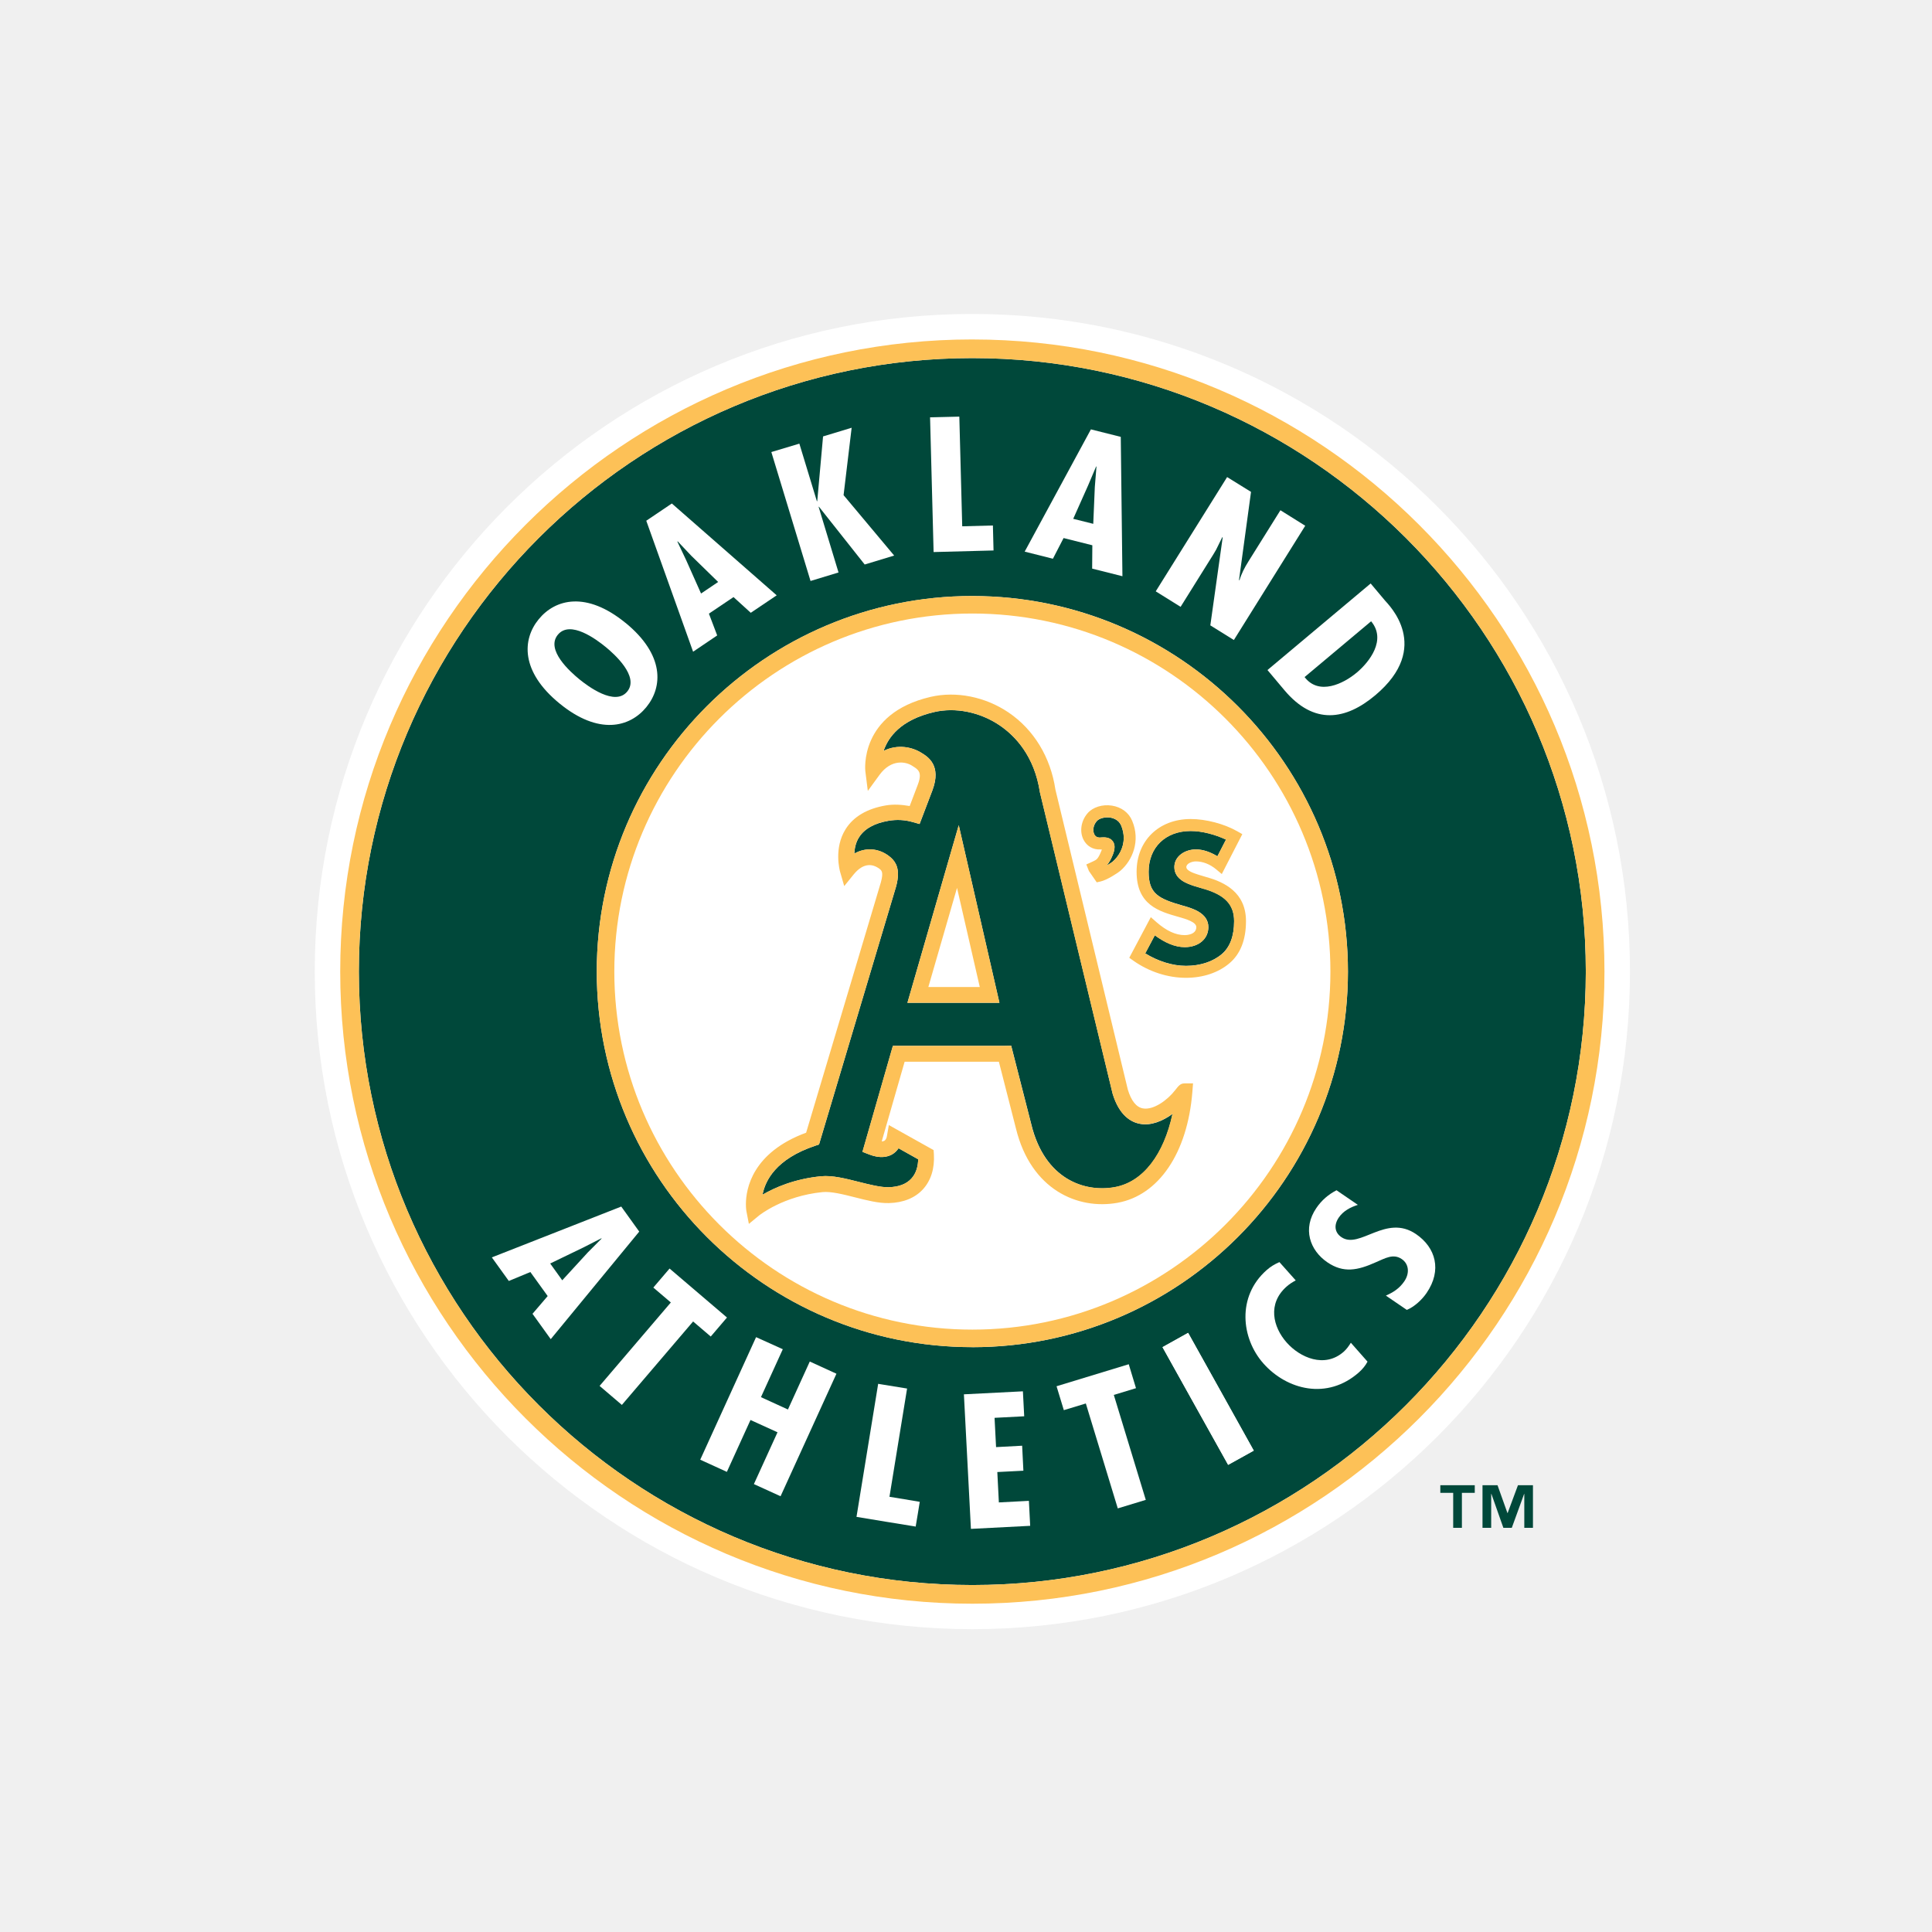
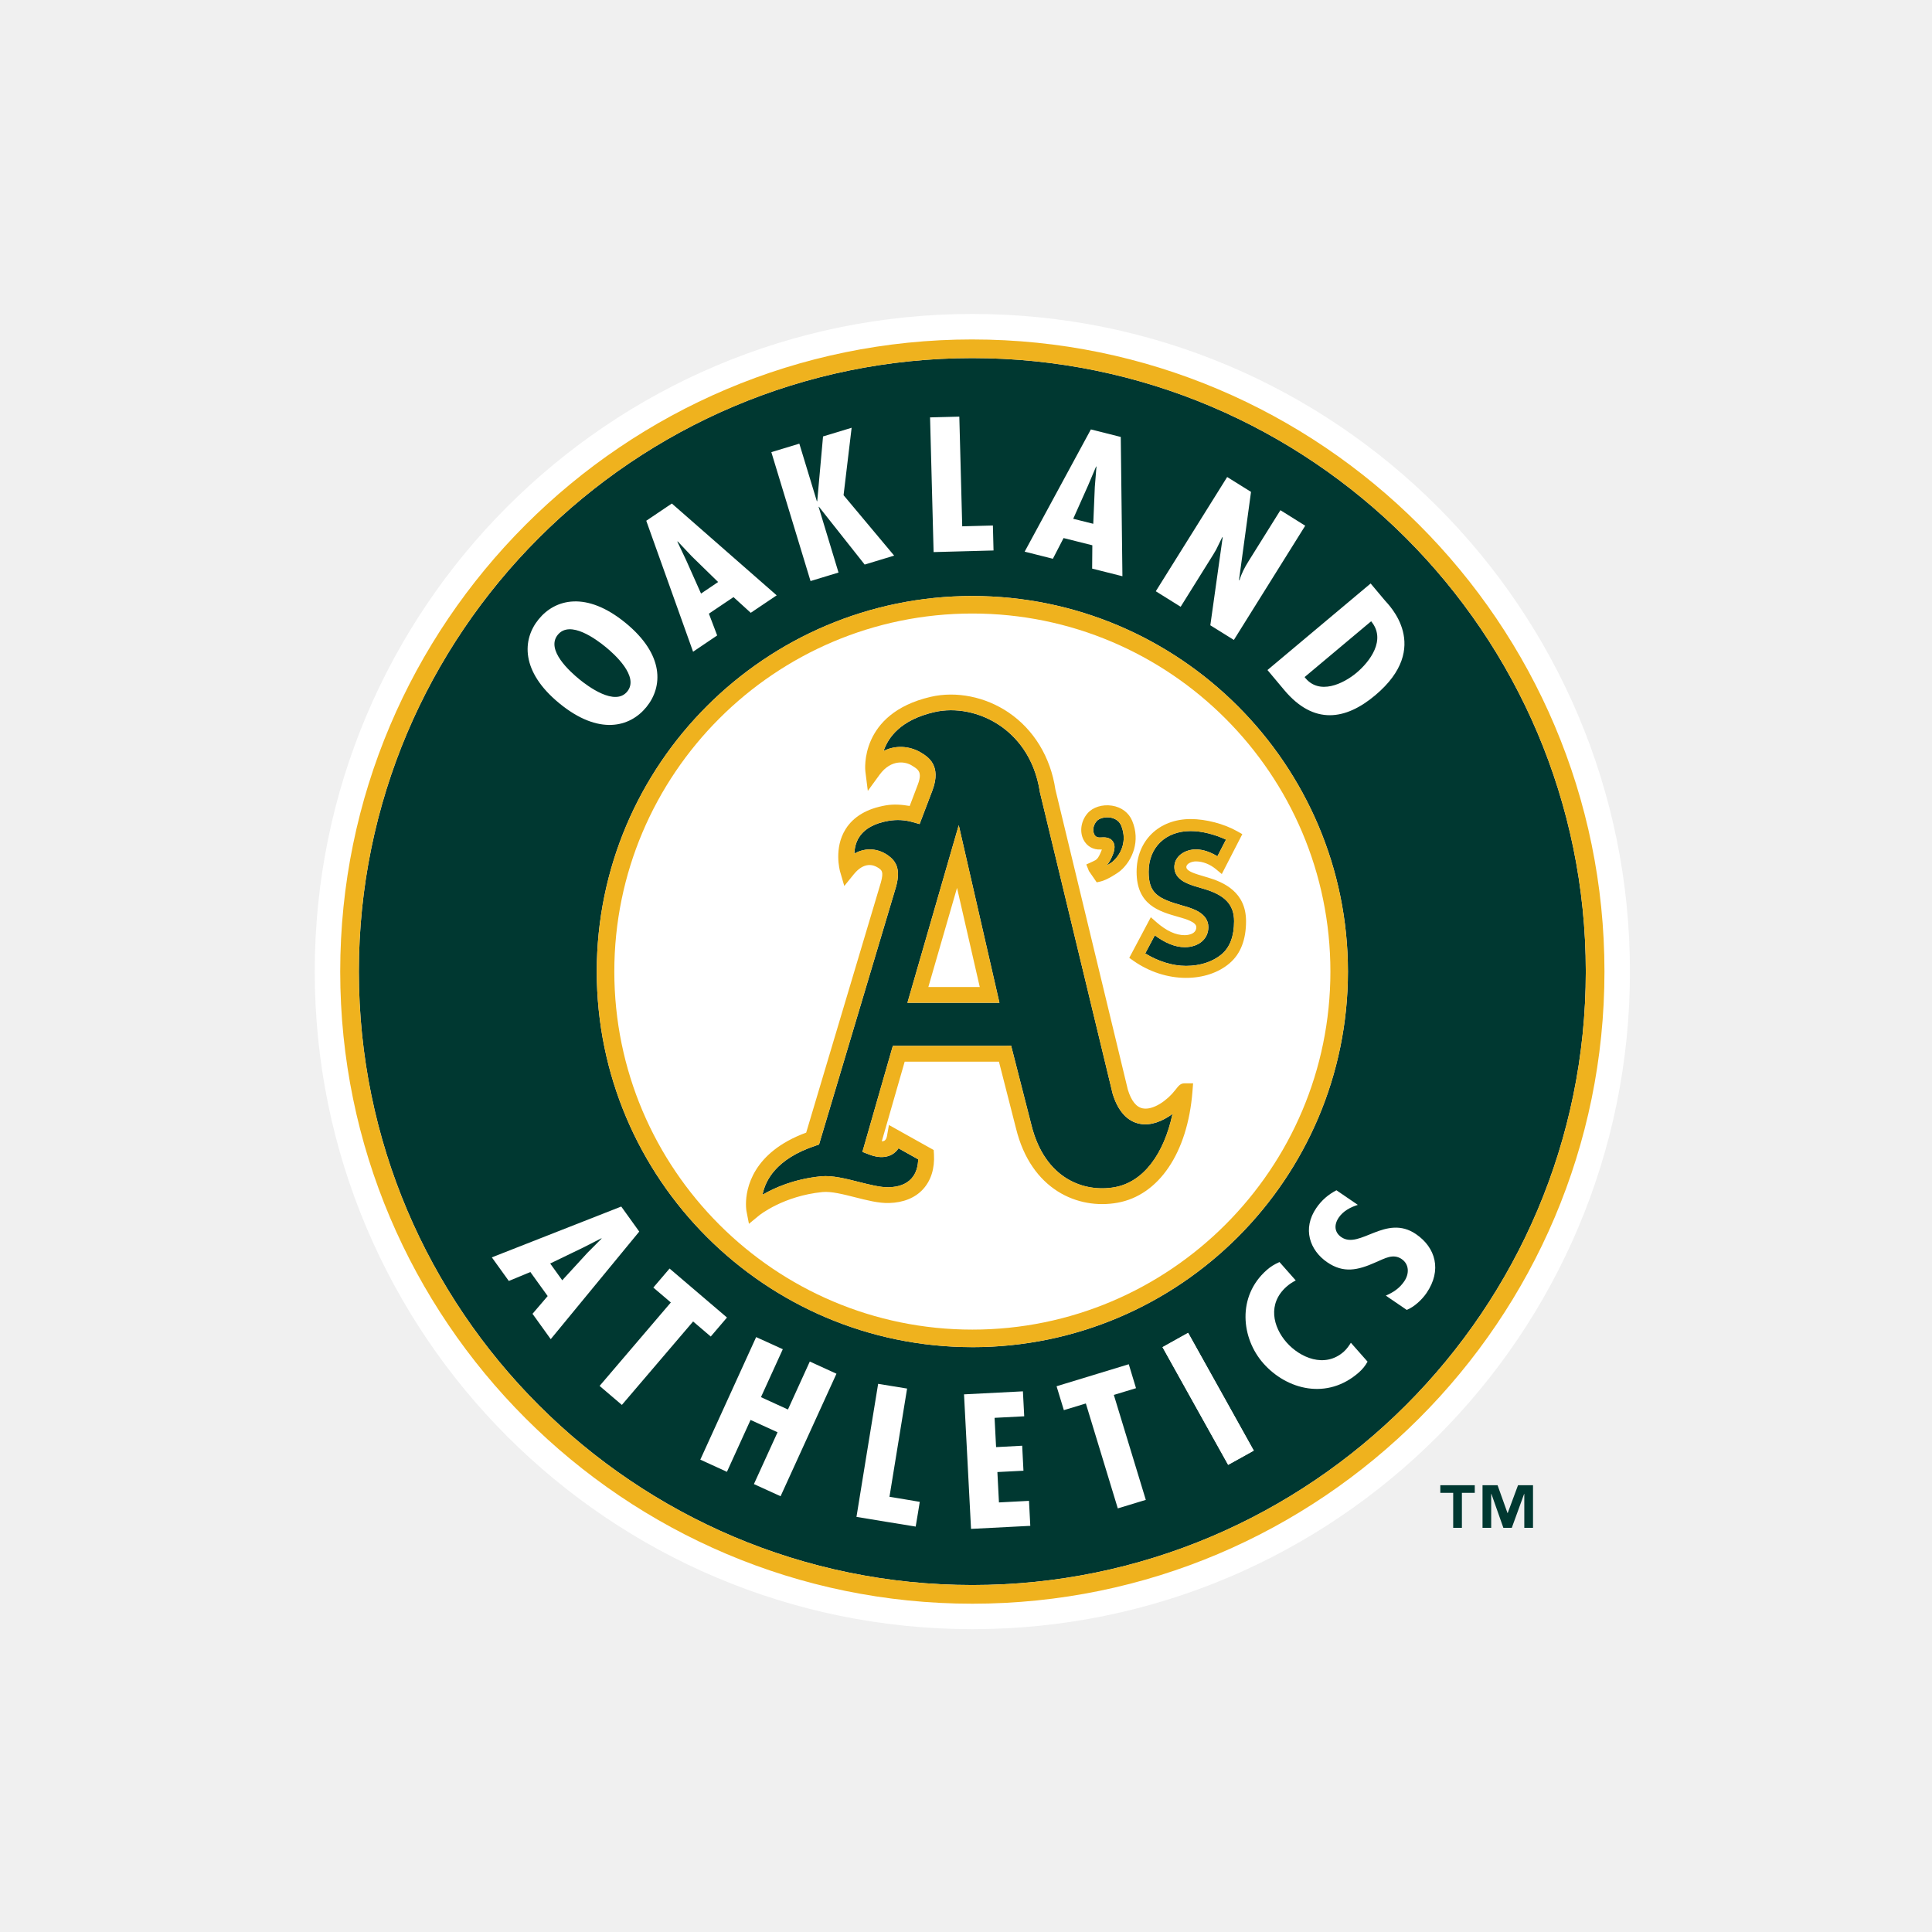
<svg xmlns="http://www.w3.org/2000/svg" width="512" height="512" viewBox="0 0 512 512">
  <g fill="none" fill-rule="evenodd">
-     <path d="M257.683 431.744c96.244 0 174.273-78.023 174.273-174.273 0-96.24-78.03-174.27-174.273-174.27S83.41 161.23 83.41 257.47c0 96.252 78.03 174.274 174.273 174.274" id="Shape" fill="#FFF" />
-     <path d="M257.683 94.898C168.04 94.898 95.1 167.834 95.1 257.47c0 89.65 72.94 162.58 162.583 162.58 89.645 0 162.572-72.93 162.572-162.58 0-89.634-72.93-162.572-162.572-162.572zm0 262.108c-54.885 0-99.535-44.642-99.535-99.535 0-54.87 44.648-99.52 99.535-99.52 54.877 0 99.535 44.65 99.535 99.53 0 54.9-44.658 99.54-99.535 99.54z" id="Shape" fill="#00483A" />
-     <path d="M257.683 89.957c-92.367 0-167.523 75.147-167.523 167.514 0 92.38 75.156 167.53 167.523 167.53 92.368 0 167.515-75.15 167.515-167.53-.002-92.36-75.15-167.51-167.515-167.51zm0 330.094C168.04 420.05 95.1 347.12 95.1 257.47c0-89.635 72.94-162.57 162.584-162.57 89.645 0 162.572 72.936 162.572 162.573 0 89.653-72.93 162.58-162.572 162.58z" id="Shape" fill="#FDC157" />
-     <path d="M257.683 162.59c-52.322 0-94.882 42.568-94.882 94.882 0 52.32 42.56 94.89 94.89 94.89 52.32 0 94.88-42.57 94.88-94.89 0-52.316-42.56-94.882-94.88-94.882" id="Shape" fill="#FFF" />
-     <path d="M257.683 157.944c-54.885 0-99.535 44.65-99.535 99.527 0 54.9 44.648 99.54 99.535 99.54 54.877 0 99.535-44.64 99.535-99.53 0-54.87-44.658-99.52-99.535-99.52zm0 194.416c-52.322 0-94.882-42.568-94.882-94.89 0-52.314 42.56-94.88 94.89-94.88 52.32 0 94.88 42.566 94.88 94.88 0 52.323-42.56 94.89-94.88 94.89z" id="Shape" fill="#FDC157" />
-     <path d="M310.724 295.217c-2.618 1.89-5.685 3.163-8.584 2.618-2.347-.415-5.494-2.14-7.273-7.976 0 0-19.237-79.67-19.262-79.85-1.465-9.68-6.6-15.01-10.66-17.77-5.206-3.53-11.717-4.85-17.395-3.53-8.873 2.066-12.16 6.673-13.383 10.285 3.724-1.858 7.64-1.026 10.115.576 1.586.97 5.287 3.266 2.844 9.817l-3.42 8.987-1.842-.52c-2.058-.59-4.213-.703-6.39-.335-3.75.64-6.384 2.114-7.817 4.373-.905 1.42-1.178 2.955-1.25 4.32 3.125-1.758 6.28-1.25 8.546.213 1.602 1.04 3.02 2.42 3.02 5.243 0 .903-.152 1.98-.49 3.234l-20.43 68.397-1.025.346c-10.443 3.5-13.246 9.265-13.95 12.96 3.17-1.83 8.312-4.167 15.513-4.88 2.98-.295 6.58.626 10.06 1.506 2.82.706 5.73 1.45 7.84 1.396 2.68-.06 4.7-.83 6.03-2.29 1.39-1.504 1.77-3.46 1.81-5.116-1.18-.657-3.29-1.835-5.2-2.916-.45.673-1.03 1.233-1.71 1.625-1.135.64-3.122 1.17-6.08.01l-1.775-.69 8.065-28.094h29.73l1.617-.04 5.344 20.897c3.57 14.556 14.15 18.04 22.11 16.605 7.59-1.367 13.026-8.734 15.316-19.41zm-70.245-29.473l11.36-39.323 2.24-7.73 10.78 47.06h-24.39z" id="Shape" fill="#00483A" />
-     <path d="M251.844 226.42l-11.365 39.324h24.38l-10.78-47.06-2.24 7.737zm-5.823 35.15c1.03-3.54 5.07-17.53 7.6-26.27 2.02 8.827 5.24 22.868 6.03 26.27h-13.63z" id="Shape" fill="#FDC157" />
-     <path d="M311.43 288.898c-2.088 2.714-5.79 5.343-8.554 4.837-1.728-.312-3.083-1.986-3.988-4.974l-19.198-79.54c-1.273-8.53-5.694-15.85-12.405-20.4-6.15-4.17-13.88-5.72-20.68-4.14-18.98 4.43-17.306 19.55-17.28 19.71l.655 5.21 3.09-4.24c3.157-4.32 7.017-3.49 8.626-2.45 1.2.747 2.074 1.28 2.074 2.67 0 .6-.16 1.36-.545 2.38 0 0-1.417 3.746-2.146 5.644-2.08-.35-4.17-.527-6.32-.16-4.98.85-8.57 2.966-10.67 6.298-3.18 5.07-1.53 10.99-1.47 11.24l1.11 3.84 2.51-3.1c2.747-3.37 5.204-2.547 6.43-1.755.986.64 1.54 1 .777 3.837.02-.046-17.44 58.434-19.813 66.37-14.296 5.264-15.96 14.93-15.96 18.934 0 1.095.12 1.77.12 1.79l.665 3.443 2.714-2.233c.07-.05 6.37-5.15 16.8-6.19 2.264-.22 5.49.596 8.622 1.39 3.09.785 6.286 1.603 8.986 1.52 3.78-.095 6.893-1.35 8.992-3.635 2.13-2.314 3.13-5.516 2.92-9.265l-.077-1.143-11.86-6.63-.51 2.89c-.053.37-.24 1.02-.71 1.29-.17.098-.41.13-.67.148.966-3.34 5.37-18.7 6.07-21.11h24.98l4.522 17.685c3.98 16.24 16.376 21.59 26.893 19.7 10.964-1.97 18.58-13.24 19.86-29.41l.177-2.24h-2.25c-1.1 0-1.592.643-2.504 1.82zm-38.13 9.122l-5.343-20.896-1.617.04h-29.73l-8.063 28.095 1.777.69c2.956 1.16 4.943.63 6.08-.01.68-.4 1.257-.96 1.713-1.63 1.915 1.08 4.022 2.26 5.207 2.91-.04 1.66-.417 3.61-1.802 5.11-1.33 1.454-3.357 2.223-6.03 2.29-2.115.052-5.022-.69-7.84-1.397-3.485-.88-7.08-1.8-10.06-1.506-7.2.715-12.343 3.055-15.513 4.88.7-3.693 3.5-9.46 13.95-12.96l1.02-.343 20.43-68.397c.34-1.26.49-2.33.49-3.235 0-2.827-1.42-4.203-3.02-5.245-2.27-1.466-5.42-1.97-8.55-.217.07-1.36.34-2.9 1.25-4.316 1.43-2.26 4.07-3.736 7.81-4.376 2.18-.37 4.33-.26 6.39.335l1.84.52 3.42-8.988c2.44-6.55-1.26-8.84-2.85-9.814-2.474-1.6-6.39-2.43-10.114-.573 1.224-3.61 4.51-8.217 13.38-10.284 5.68-1.32 12.19-.008 17.397 3.523 4.06 2.754 9.19 8.08 10.66 17.762.02.17 19.26 79.84 19.26 79.84 1.78 5.84 4.924 7.56 7.27 7.972 2.9.543 5.97-.73 8.588-2.62-2.29 10.675-7.73 18.042-15.314 19.403-7.963 1.44-18.54-2.045-22.114-16.598z" id="Shape" fill="#FDC157" />
-     <path d="M319.055 235.567s-2.452-.736-2.49-.745c-1.867-.608-5.35-1.738-5.35-5.045 0-2.932 2.897-4.678 5.702-4.678 1.97 0 3.906.74 5.71 1.82.72-1.41 1.522-2.97 2.274-4.42-2.86-1.34-6.32-2.28-9.35-2.28-6.68 0-11.15 4.35-11.15 10.8 0 5.822 2.55 7.136 9.15 9.01 2.34.65 6.68 1.882 6.68 5.655 0 3.122-2.57 5.31-6.25 5.31-2.66 0-5.28-1.196-7.94-3.13-.81 1.52-1.78 3.353-2.54 4.79 3.35 2.04 7.1 3.3 10.82 3.3 3.74 0 7.11-1.1 9.46-3.1 2.16-1.84 3.27-4.78 3.27-8.75 0-4.35-2.38-6.91-7.98-8.56" id="Shape" fill="#00483A" />
-     <path d="M319.967 232.516l-2.452-.738c-1.153-.376-3.122-1.01-3.122-2 0-.93 1.465-1.498 2.522-1.498 1.835 0 3.73.736 5.35 2.082l1.523 1.267 5.437-10.57-1.33-.76c-3.476-1.98-8.328-3.25-12.35-3.25-8.45 0-14.335 5.75-14.335 13.98 0 8.8 5.927 10.49 11.157 11.97 1.834.52 4.67 1.33 4.67 2.69 0 2.07-2.75 2.13-3.06 2.13-2.402 0-4.844-1.125-7.488-3.43l-1.51-1.33-5.71 10.762 1.14.81c4.14 2.906 9.07 4.5 13.89 4.5 4.5 0 8.59-1.36 11.52-3.86 2.914-2.467 4.38-6.223 4.38-11.165-.003-7.7-5.848-10.32-10.254-11.616zm3.806 20.358c-2.356 2.003-5.72 3.1-9.46 3.1-3.724 0-7.472-1.258-10.82-3.3.76-1.434 1.73-3.268 2.54-4.79 2.658 1.937 5.285 3.13 7.944 3.13 3.676 0 6.248-2.185 6.248-5.308 0-3.773-4.34-5.006-6.68-5.656-6.6-1.874-9.147-3.187-9.147-9.01 0-6.455 4.47-10.803 11.15-10.803 3.035 0 6.487.937 9.353 2.274-.75 1.45-1.55 3.01-2.27 4.42-1.8-1.08-3.74-1.82-5.71-1.82-2.8 0-5.7 1.75-5.7 4.68 0 3.31 3.48 4.44 5.35 5.05.04.01 2.49.748 2.49.748 5.61 1.65 7.99 4.213 7.99 8.56 0 3.967-1.1 6.907-3.26 8.748z" fill="#FDC157" />
-     <path d="M291.663 221.943c.96-.056 2.404-.143 3.237 1.018.336.47.456 1 .456 1.53 0 .77-.257 1.54-.505 2.15-.55 1.37-1.05 2.1-1.58 2.75.64-.38 1.29-.78 1.61-1.06 1.53-1.31 2.92-3.56 2.92-6.26 0-1.04-.2-2.14-.68-3.3-.66-1.53-2.11-1.97-2.91-2.1-1.42-.205-2.93.205-3.59.98-1.012 1.2-1.05 2.636-.62 3.47.29.607.804.896 1.684.848" fill="#00483A" />
-     <path d="M291.656 225.13c.055-.006.215-.015.344-.015l-.105.312c-.896 2.243-1.273 2.41-2.28 2.876l-1.73.786.69 1.74 2.073 3 1.05-.24c1.57-.35 4.332-2.08 5.254-2.86 3.163-2.74 5.333-7.88 3.083-13.22-.904-2.17-2.868-3.62-5.357-4.01-2.547-.4-5.095.41-6.496 2.06-1.698 2-2.13 4.79-1.057 6.94.87 1.74 2.57 2.73 4.53 2.61zm-1.05-7.503c.658-.777 2.17-1.185 3.59-.977.802.128 2.258.57 2.915 2.098.48 1.162.69 2.267.69 3.307 0 2.7-1.38 4.95-2.91 6.264-.32.28-.97.68-1.61 1.05.53-.65 1.04-1.39 1.59-2.75.25-.61.51-1.38.51-2.15 0-.53-.12-1.06-.456-1.52-.834-1.17-2.276-1.08-3.24-1.02-.88.05-1.392-.24-1.68-.85-.43-.84-.396-2.27.62-3.47z" fill="#FDC157" />
-     <path d="M169.41 326.378l-23.46 28.513-4.83-6.72 4.022-4.7-4.59-6.37-5.71 2.37-4.5-6.25 34.294-13.47 4.773 6.64zm-13.842 5.737l3.86-3.878-.056-.08-4.87 2.484-8.697 4.2 3.195 4.45 6.57-7.16z" fill="#FFF" />
-     <path d="M192.658 349.157l-4.302 5.038-4.676-3.99-18.877 22.113-5.903-5.036 18.878-22.114-4.64-3.95 4.303-5.042" fill="#FFF" />
-     <path d="M207.45 357.557l-5.79 12.704 7.152 3.27 5.79-12.71 7.064 3.23-14.807 32.47-7.07-3.22 6.26-13.73-7.16-3.26-6.26 13.75-7.06-3.224 14.8-32.477" fill="#FFF" />
-     <path d="M242.682 404.45c.112-.544 1.064-6.455 1.064-6.455h-.03c-.234-.064-8-1.33-8-1.33.014 0 4.667-28.663 4.667-28.663v-.024l-7.672-1.25v.025l-.03.24c-.45 2.643-5.7 34.993-5.7 34.993.02.03 15.7 2.57 15.7 2.57l.01-.016.01-.09zm1.04-6.438l-.007.047.007-.05zm-7.992-1.316l-.016-.007h.016z" fill="#FFF" />
-     <path d="M271.08 368.715l.346 6.615-7.857.41.4 7.76 6.91-.37.33 6.623-6.91.353.41 8.05 7.96-.417.34 6.62-15.705.81-1.858-35.66" fill="#FFF" />
-     <path d="M299.13 361.538l1.92 6.344-5.878 1.786 8.472 27.814-7.422 2.258-8.466-27.805-5.83 1.77-1.93-6.336" fill="#FFF" />
-     <path d="M314.866 353.243l17.387 31.17-6.776 3.78-17.394-31.17" fill="#FFF" />
-     <path d="M314.85 353.218l-6.776 3.78c0 .048 17.388 31.203 17.388 31.203.025.01 6.8-3.76 6.8-3.76 0-.05-17.38-31.21-17.38-31.21l-.016-.01" fill="#FFF" />
-     <path d="M343.385 339.323c-.905.472-1.698.986-2.436 1.642-5.11 4.524-3.61 10.708.03 14.816 3.51 3.98 10.06 6.91 15.13 2.43.74-.66 1.34-1.49 1.88-2.37l4.42 5.01c-.57 1.07-1.35 2.01-2.28 2.84-8.39 7.42-19.11 4.65-25.33-2.38-5.87-6.63-7.05-17.72.86-24.71 1.006-.9 2.145-1.59 3.402-2.13" fill="#FFF" />
-     <path d="M359.843 319.3c-1.898.6-3.85 1.593-5.052 3.362-1.34 1.978-1.11 3.972.7 5.198 4.85 3.307 11.78-6.255 19.76-.818 5.24 3.573 6.93 9.58 2.81 15.61-1.23 1.802-3.27 3.69-5.24 4.484l-5.55-3.788c1.97-.864 3.6-1.898 4.89-3.794 1.41-2.06 1.28-4.558-.68-5.888-2.27-1.553-4.48-.16-6.88.85-4.8 2.153-8.54 2.938-12.85 0-4.64-3.18-6.65-8.9-2.89-14.4 1.41-2.06 3.18-3.572 5.33-4.686" fill="#FFF" />
-     <path d="M165.763 165.056c10.372 8.48 9.908 16.98 5.52 22.345-4.383 5.36-12.623 7.51-22.995-.97-10.372-8.47-9.908-16.98-5.52-22.33 4.383-5.36 12.625-7.5 22.995.97zm.465 18.204c3.268-3.99-3.507-9.994-5.702-11.79-2.458-2.01-9.434-7.24-12.7-3.25-3.262 3.99 3.258 9.786 5.71 11.797 2.2 1.794 9.433 7.24 12.692 3.243z" fill="#FFF" />
-     <path d="M178.05 133.437l27.782 24.33-6.87 4.63-4.574-4.164-6.52 4.39 2.195 5.773-6.384 4.316-12.41-34.71 6.77-4.565zm5.302 14.007l-3.748-3.972-.096.057 2.338 4.93 3.94 8.83 4.532-3.06-6.966-6.8z" fill="#FFF" />
-     <path d="M211.838 117.57l4.646 15.266.096-.04 1.538-17.14 7.577-2.297-2.138 17.86 13.406 16.01-7.81 2.37-12.123-15.31-.09.02 5.278 17.402-7.418 2.254-10.386-34.168" fill="#FFF" />
-     <path d="M254.23 110.41l.77 29.066 8.13-.217.167 6.62-15.882.42-.937-35.7" fill="#FFF" />
-     <path d="M297.015 115.793l.44 36.913-8.024-2.02.05-6.183-7.62-1.914-2.83 5.48-7.48-1.88 17.55-32.4 7.93 1.99zm-6.88 13.303l.44-5.455-.09-.02-2.13 5.03-3.94 8.84 5.31 1.33.41-9.71z" fill="#FFF" />
-     <path d="M331.533 130.354l-3.188 23.402.145-.025c.497-1.69 1.345-3.33 2.33-4.9l8.504-13.61 6.575 4.11-18.91 30.28-6.24-3.884 3.28-23.345-.14.025-1.59 3.24-.75 1.275-8.677 13.896-6.59-4.107L325.2 126.43" fill="#FFF" />
-     <path d="M335.897 177.566l27.342-22.937 3.78 4.5c.86 1.04 12.69 12.33-2.58 25.14-7.79 6.54-16.23 7.98-24.09-1.4l-4.46-5.31zm23.602.73c3.47-2.916 7.97-8.747 3.86-13.648l-17.63 14.784c3.8 4.974 10.34 1.73 13.76-1.137z" fill="#FFF" />
-     <path d="M390.83 395.616h-3.412v9.274h-2.308v-9.274h-3.41v-2.02h9.128v2.02zm15.44 9.274h-2.314v-8.986h-.047l-3.27 8.986h-2.23l-3.17-8.986h-.06v8.986h-2.3V393.6h3.98l2.63 7.375h.05l2.738-7.376h3.972v11.29z" fill="#00483A" />
+     <path d="M257.683 431.744c96.244 0 174.273-78.023 174.273-174.273 0-96.24-78.03-174.27-174.273-174.27S83.41 161.23 83.41 257.47c0 96.252 78.03 174.274 174.273 174.274" fill="#FFF" />
+     <path d="M257.683 94.898C168.04 94.898 95.1 167.834 95.1 257.47c0 89.65 72.94 162.58 162.583 162.58 89.645 0 162.572-72.93 162.572-162.58 0-89.634-72.93-162.572-162.572-162.572zm0 262.108c-54.885 0-99.535-44.642-99.535-99.535 0-54.873 44.648-99.522 99.535-99.522 54.877 0 99.535 44.65 99.535 99.527 0 54.894-44.658 99.536-99.535 99.536z" fill="#003831" />
+     <path d="M257.683 89.957c-92.367 0-167.523 75.147-167.523 167.514C90.16 349.85 165.316 425 257.683 425c92.368 0 167.515-75.152 167.515-167.53-.002-92.362-75.15-167.51-167.515-167.51zm0 330.094C168.04 420.05 95.1 347.12 95.1 257.47c0-89.635 72.94-162.57 162.584-162.57 89.645 0 162.572 72.936 162.572 162.573 0 89.653-72.93 162.58-162.572 162.58z" fill="#EFB21E" />
+     <path d="M257.683 162.59c-52.322 0-94.882 42.568-94.882 94.882 0 52.32 42.56 94.89 94.887 94.89 52.322 0 94.882-42.57 94.882-94.89 0-52.316-42.56-94.882-94.883-94.882" fill="#FFF" />
+     <path d="M257.683 157.944c-54.885 0-99.535 44.65-99.535 99.527 0 54.898 44.648 99.54 99.535 99.54 54.877 0 99.535-44.642 99.535-99.535 0-54.875-44.658-99.526-99.535-99.526zm0 194.416c-52.322 0-94.882-42.568-94.882-94.89 0-52.314 42.56-94.88 94.887-94.88 52.322 0 94.882 42.566 94.882 94.88 0 52.323-42.56 94.89-94.883 94.89z" fill="#EFB21E" />
+     <path d="M310.724 295.217c-2.618 1.89-5.685 3.163-8.584 2.618-2.347-.415-5.494-2.14-7.273-7.976 0 0-19.237-79.67-19.262-79.847-1.465-9.682-6.6-15.008-10.66-17.763-5.206-3.53-11.717-4.843-17.395-3.522-8.873 2.065-12.16 6.672-13.383 10.284 3.724-1.858 7.64-1.026 10.115.576 1.586.97 5.287 3.263 2.844 9.814l-3.42 8.987-1.842-.52c-2.058-.59-4.213-.705-6.39-.337-3.75.64-6.384 2.114-7.817 4.373-.905 1.417-1.178 2.955-1.25 4.316 3.125-1.755 6.28-1.25 8.546.216 1.602 1.04 3.02 2.42 3.02 5.244 0 .905-.152 1.978-.49 3.236l-20.43 68.398-1.025.344c-10.443 3.5-13.246 9.267-13.95 12.96 3.17-1.827 8.312-4.165 15.513-4.88 2.98-.293 6.58.628 10.06 1.508 2.82.704 5.73 1.45 7.84 1.394 2.68-.063 4.7-.833 6.03-2.29 1.39-1.505 1.766-3.46 1.806-5.117a844.573 844.573 0 0 1-5.206-2.915 5.256 5.256 0 0 1-1.715 1.625c-1.137.64-3.124 1.17-6.08.01l-1.777-.69 8.065-28.097h29.73l1.617-.04 5.342 20.897c3.57 14.553 14.15 18.036 22.11 16.602 7.587-1.367 13.024-8.734 15.314-19.41zm-70.245-29.473l11.36-39.323 2.243-7.732 10.78 47.06h-24.388z" fill="#003831" />
+     <path d="M251.844 226.42l-11.365 39.324h24.382l-10.78-47.06-2.242 7.737zm-5.823 35.15c1.03-3.54 5.07-17.53 7.6-26.27 2.02 8.827 5.24 22.868 6.027 26.27H246.02z" fill="#EFB21E" />
+     <path d="M311.43 288.898c-2.088 2.714-5.79 5.343-8.554 4.837-1.728-.312-3.083-1.986-3.988-4.974l-19.198-79.54c-1.273-8.536-5.694-15.85-12.405-20.404-6.15-4.173-13.88-5.725-20.68-4.14-18.98 4.43-17.306 19.548-17.28 19.71l.655 5.204 3.09-4.244c3.157-4.324 7.017-3.492 8.626-2.45 1.2.744 2.074 1.28 2.074 2.666 0 .6-.16 1.36-.545 2.38 0 0-1.417 3.747-2.146 5.645-2.08-.352-4.17-.528-6.316-.16-4.98.85-8.57 2.965-10.668 6.297-3.18 5.07-1.53 10.99-1.466 11.237l1.115 3.838 2.512-3.1c2.748-3.37 5.205-2.545 6.43-1.753.987.64 1.54 1 .778 3.838.016-.047-17.443 58.433-19.815 66.37-14.295 5.263-15.96 14.93-15.96 18.933 0 1.098.12 1.77.12 1.794l.666 3.442 2.715-2.233c.067-.05 6.37-5.15 16.797-6.19 2.266-.22 5.493.596 8.624 1.39 3.09.785 6.287 1.603 8.987 1.52 3.78-.095 6.896-1.352 8.995-3.635 2.13-2.314 3.13-5.516 2.916-9.265l-.072-1.145-11.86-6.63-.513 2.89c-.055.37-.24 1.017-.71 1.29-.17.096-.41.13-.674.146.967-3.34 5.372-18.7 6.07-21.11h24.98c.663 2.587 4.523 17.685 4.523 17.685 3.98 16.242 16.376 21.59 26.893 19.7 10.964-1.97 18.58-13.24 19.862-29.41l.176-2.24h-2.25c-1.1-.002-1.594.646-2.506 1.824zm-38.13 9.122l-5.343-20.896-1.617.04h-29.73l-8.063 28.095 1.777.69c2.956 1.16 4.943.63 6.08-.01a5.27 5.27 0 0 0 1.713-1.63c1.915 1.08 4.022 2.26 5.207 2.916-.04 1.66-.417 3.61-1.802 5.117-1.33 1.457-3.357 2.226-6.03 2.29-2.115.055-5.022-.69-7.84-1.394-3.485-.88-7.08-1.8-10.06-1.506-7.2.713-12.343 3.053-15.513 4.878.7-3.693 3.504-9.46 13.95-12.96l1.02-.343 20.43-68.397c.34-1.258.49-2.33.49-3.236 0-2.827-1.42-4.203-3.02-5.245-2.267-1.465-5.42-1.97-8.545-.216.072-1.364.343-2.9 1.248-4.318 1.433-2.26 4.07-3.735 7.816-4.375 2.18-.37 4.334-.257 6.392.336l1.843.52 3.417-8.987c2.443-6.55-1.257-8.84-2.843-9.813-2.475-1.6-6.39-2.433-10.115-.575 1.224-3.61 4.508-8.216 13.38-10.283 5.68-1.32 12.19-.008 17.397 3.523 4.06 2.756 9.194 8.082 10.66 17.764.024.175 19.26 79.84 19.26 79.84 1.78 5.84 4.927 7.56 7.274 7.976 2.9.545 5.967-.73 8.586-2.618-2.29 10.675-7.728 18.042-15.313 19.403-7.963 1.44-18.54-2.044-22.114-16.597z" fill="#EFB21E" />
+     <path d="M319.055 235.567s-2.452-.736-2.49-.745c-1.867-.608-5.35-1.738-5.35-5.045 0-2.932 2.897-4.678 5.702-4.678 1.97 0 3.906.74 5.71 1.82.72-1.41 1.522-2.97 2.274-4.413-2.863-1.337-6.32-2.274-9.35-2.274-6.68 0-11.15 4.348-11.15 10.803 0 5.822 2.55 7.136 9.15 9.01 2.337.65 6.68 1.882 6.68 5.655 0 3.124-2.573 5.31-6.25 5.31-2.66 0-5.286-1.194-7.945-3.13-.81 1.52-1.778 3.355-2.54 4.79 3.35 2.04 7.097 3.3 10.82 3.3 3.742 0 7.105-1.098 9.46-3.1 2.162-1.84 3.27-4.78 3.27-8.747 0-4.35-2.382-6.912-7.987-8.56" fill="#003831" />
+     <path d="M319.967 232.516l-2.452-.738c-1.153-.376-3.122-1.01-3.122-2 0-.93 1.465-1.498 2.522-1.498 1.835 0 3.73.736 5.35 2.082l1.523 1.267 5.437-10.57-1.33-.753c-3.476-1.978-8.328-3.25-12.35-3.25-8.45 0-14.335 5.757-14.335 13.98 0 8.803 5.927 10.494 11.157 11.975 1.834.52 4.67 1.33 4.67 2.69 0 2.075-2.75 2.132-3.06 2.132-2.402 0-4.844-1.122-7.488-3.428l-1.51-1.33-5.71 10.763 1.146.81c4.14 2.906 9.073 4.5 13.893 4.5 4.502 0 8.594-1.36 11.525-3.86 2.916-2.467 4.382-6.223 4.382-11.165-.002-7.7-5.847-10.318-10.253-11.615zm3.806 20.358c-2.356 2.003-5.72 3.1-9.46 3.1-3.724 0-7.472-1.258-10.82-3.3.76-1.434 1.73-3.268 2.54-4.79 2.658 1.937 5.285 3.13 7.944 3.13 3.676 0 6.248-2.185 6.248-5.308 0-3.773-4.34-5.006-6.68-5.656-6.6-1.874-9.147-3.187-9.147-9.01 0-6.455 4.47-10.803 11.15-10.803 3.035 0 6.487.937 9.353 2.274a545.74 545.74 0 0 0-2.27 4.42c-1.8-1.08-3.74-1.827-5.71-1.827-2.804 0-5.702 1.746-5.702 4.678 0 3.308 3.482 4.438 5.35 5.046.04.01 2.49.745 2.49.745 5.606 1.65 7.987 4.213 7.987 8.56 0 3.967-1.106 6.907-3.267 8.748z" fill="#EFB21E" />
+     <path d="M291.663 221.943c.96-.056 2.404-.143 3.237 1.018.336.47.456 1 .456 1.527 0 .77-.257 1.538-.505 2.147-.55 1.363-1.052 2.1-1.58 2.75.64-.378 1.29-.778 1.61-1.06 1.53-1.312 2.913-3.563 2.913-6.262 0-1.04-.2-2.146-.68-3.306-.658-1.53-2.114-1.97-2.916-2.1-1.42-.207-2.932.203-3.59.98-1.015 1.2-1.05 2.634-.623 3.468.29.606.804.895 1.684.847" fill="#003831" />
+     <path d="M291.656 225.13a3.61 3.61 0 0 1 .344-.015l-.105.312c-.896 2.243-1.273 2.41-2.28 2.876l-1.73.786.69 1.74 2.073 3.004 1.05-.242c1.57-.352 4.332-2.082 5.254-2.86 3.163-2.738 5.333-7.88 3.083-13.22-.904-2.163-2.868-3.62-5.357-4.005-2.547-.393-5.095.41-6.496 2.06-1.698 2-2.13 4.79-1.057 6.942.87 1.744 2.57 2.73 4.53 2.617zm-1.05-7.503c.658-.777 2.17-1.185 3.59-.977.802.128 2.258.57 2.915 2.098.48 1.162.686 2.267.686 3.307 0 2.7-1.384 4.95-2.915 6.264-.32.28-.97.68-1.61 1.052.53-.65 1.033-1.385 1.587-2.748.248-.608.505-1.376.505-2.146 0-.53-.12-1.057-.455-1.52-.832-1.164-2.274-1.075-3.237-1.02-.88.05-1.393-.24-1.68-.848-.43-.832-.397-2.266.62-3.467z" fill="#EFB21E" />
+     <path d="M169.41 326.378l-23.46 28.513-4.83-6.72 4.022-4.7-4.59-6.37-5.71 2.37-4.5-6.256 34.294-13.47 4.773 6.64zm-13.842 5.737l3.86-3.878-.056-.08-4.87 2.484-8.697 4.2 3.196 4.447 6.57-7.168zm37.09 17.042l-4.302 5.038-4.676-3.99-18.877 22.113-5.903-5.036 18.878-22.114-4.64-3.95 4.303-5.042m30.01 21.38l-5.79 12.705 7.155 3.27 5.79-12.71 7.064 3.23-14.808 32.467-7.067-3.22 6.264-13.733-7.154-3.267-6.262 13.75-7.055-3.227 14.8-32.478m42.296 50.11c.112-.543 1.064-6.454 1.064-6.454h-.03c-.235-.064-8-1.33-8-1.33.013 0 4.666-28.663 4.666-28.663v-.024l-7.672-1.25-.006.026-.032.24c-.455 2.643-5.7 34.993-5.7 34.993.016.03 15.697 2.57 15.697 2.57l.008-.017.01-.09zm1.04-6.437l-.007.047.006-.05zm-7.992-1.316l-.015-.01.015.006zm35.35-27.98l.347 6.612-7.856.41.4 7.76 6.917-.37.338 6.624-6.91.353.414 8.05 7.963-.418.343 6.622-15.705.808-1.857-35.654m43.66-7.98l1.92 6.345-5.878 1.786 8.472 27.814-7.422 2.258-8.466-27.805-5.83 1.77-1.93-6.336m34.87-14.127l17.386 31.17-6.776 3.78-17.394-31.17" fill="#FFF" />
+     <path d="M314.85 353.218l-6.776 3.78c0 .048 17.388 31.203 17.388 31.203.025.01 6.8-3.76 6.8-3.76 0-.056-17.38-31.21-17.38-31.21l-.016-.017m28.52-13.886c-.906.472-1.7.986-2.437 1.642-5.11 4.523-3.608 10.707.03 14.815 3.513 3.974 10.064 6.905 15.134 2.43.738-.666 1.338-1.498 1.882-2.37l4.42 5.004c-.57 1.07-1.345 2.01-2.28 2.84-8.387 7.416-19.11 4.646-25.326-2.38-5.862-6.63-7.05-17.722.866-24.715 1.007-.905 2.146-1.594 3.403-2.138m20.76-15.152c-1.9.6-3.85 1.593-5.054 3.362-1.344 1.978-1.112 3.972.698 5.198 4.844 3.307 11.78-6.255 19.756-.818 5.238 3.573 6.93 9.58 2.813 15.61-1.233 1.802-3.268 3.69-5.246 4.484l-5.55-3.787c1.97-.864 3.597-1.898 4.886-3.794 1.41-2.06 1.28-4.56-.68-5.89-2.268-1.552-4.48-.16-6.88.85-4.8 2.154-8.54 2.94-12.848 0-4.644-3.18-6.656-8.9-2.89-14.4 1.41-2.06 3.178-3.57 5.326-4.685M165.76 165.06c10.37 8.48 9.908 16.98 5.52 22.345-4.383 5.36-12.623 7.506-22.995-.976-10.372-8.474-9.908-16.98-5.52-22.338 4.383-5.365 12.625-7.504 22.995.97zm.465 18.204c3.268-3.99-3.507-9.994-5.702-11.79-2.458-2.01-9.434-7.24-12.7-3.25-3.262 3.99 3.258 9.786 5.71 11.797 2.2 1.795 9.433 7.24 12.692 3.244zm11.822-49.823l27.782 24.33-6.87 4.63-4.576-4.163-6.52 4.39 2.195 5.773-6.384 4.315-12.408-34.71 6.775-4.565zm5.302 14.008l-3.75-3.972-.096.057 2.338 4.93 3.94 8.836 4.532-3.06-6.966-6.793zm28.484-29.874l4.646 15.266.097-.04 1.538-17.14 7.577-2.298-2.138 17.867 13.406 16.015-7.81 2.37-12.12-15.314-.09.026 5.278 17.404-7.418 2.257-10.386-34.166m49.816-9.41l.77 29.068 8.13-.217.167 6.62-15.882.426-.937-35.696m50.537 5.18l.44 36.914-8.024-2.02.05-6.183-7.622-1.912-2.834 5.485-7.48-1.882 17.548-32.394 7.93 1.995zm-6.88 13.304l.44-5.455-.09-.024-2.13 5.03-3.94 8.833 5.31 1.33.41-9.713zm41.398 1.258l-3.188 23.402.145-.025c.497-1.698 1.345-3.34 2.33-4.91l8.504-13.614 6.575 4.11-18.91 30.273-6.24-3.884 3.28-23.345-.136.026-1.586 3.243-.745 1.272-8.674 13.896-6.59-4.11 18.916-30.275m10.68 51.153l27.34-22.938 3.78 4.5c.867 1.04 12.694 12.332-2.58 25.14-7.79 6.543-16.224 7.98-24.09-1.393l-4.452-5.313zm23.6.73c3.477-2.917 7.978-8.748 3.87-13.65l-17.63 14.785c3.8 4.975 10.34 1.73 13.76-1.136z" fill="#FFF" />
+     <path d="M390.83 395.616h-3.412v9.274h-2.308v-9.274h-3.41v-2.02h9.128v2.02zm15.44 9.274h-2.314v-8.986h-.047l-3.27 8.986h-2.23l-3.17-8.986h-.057v8.986h-2.297V393.6h3.987l2.634 7.375h.05l2.737-7.376h3.972v11.29z" fill="#003831" />
  </g>
</svg>
